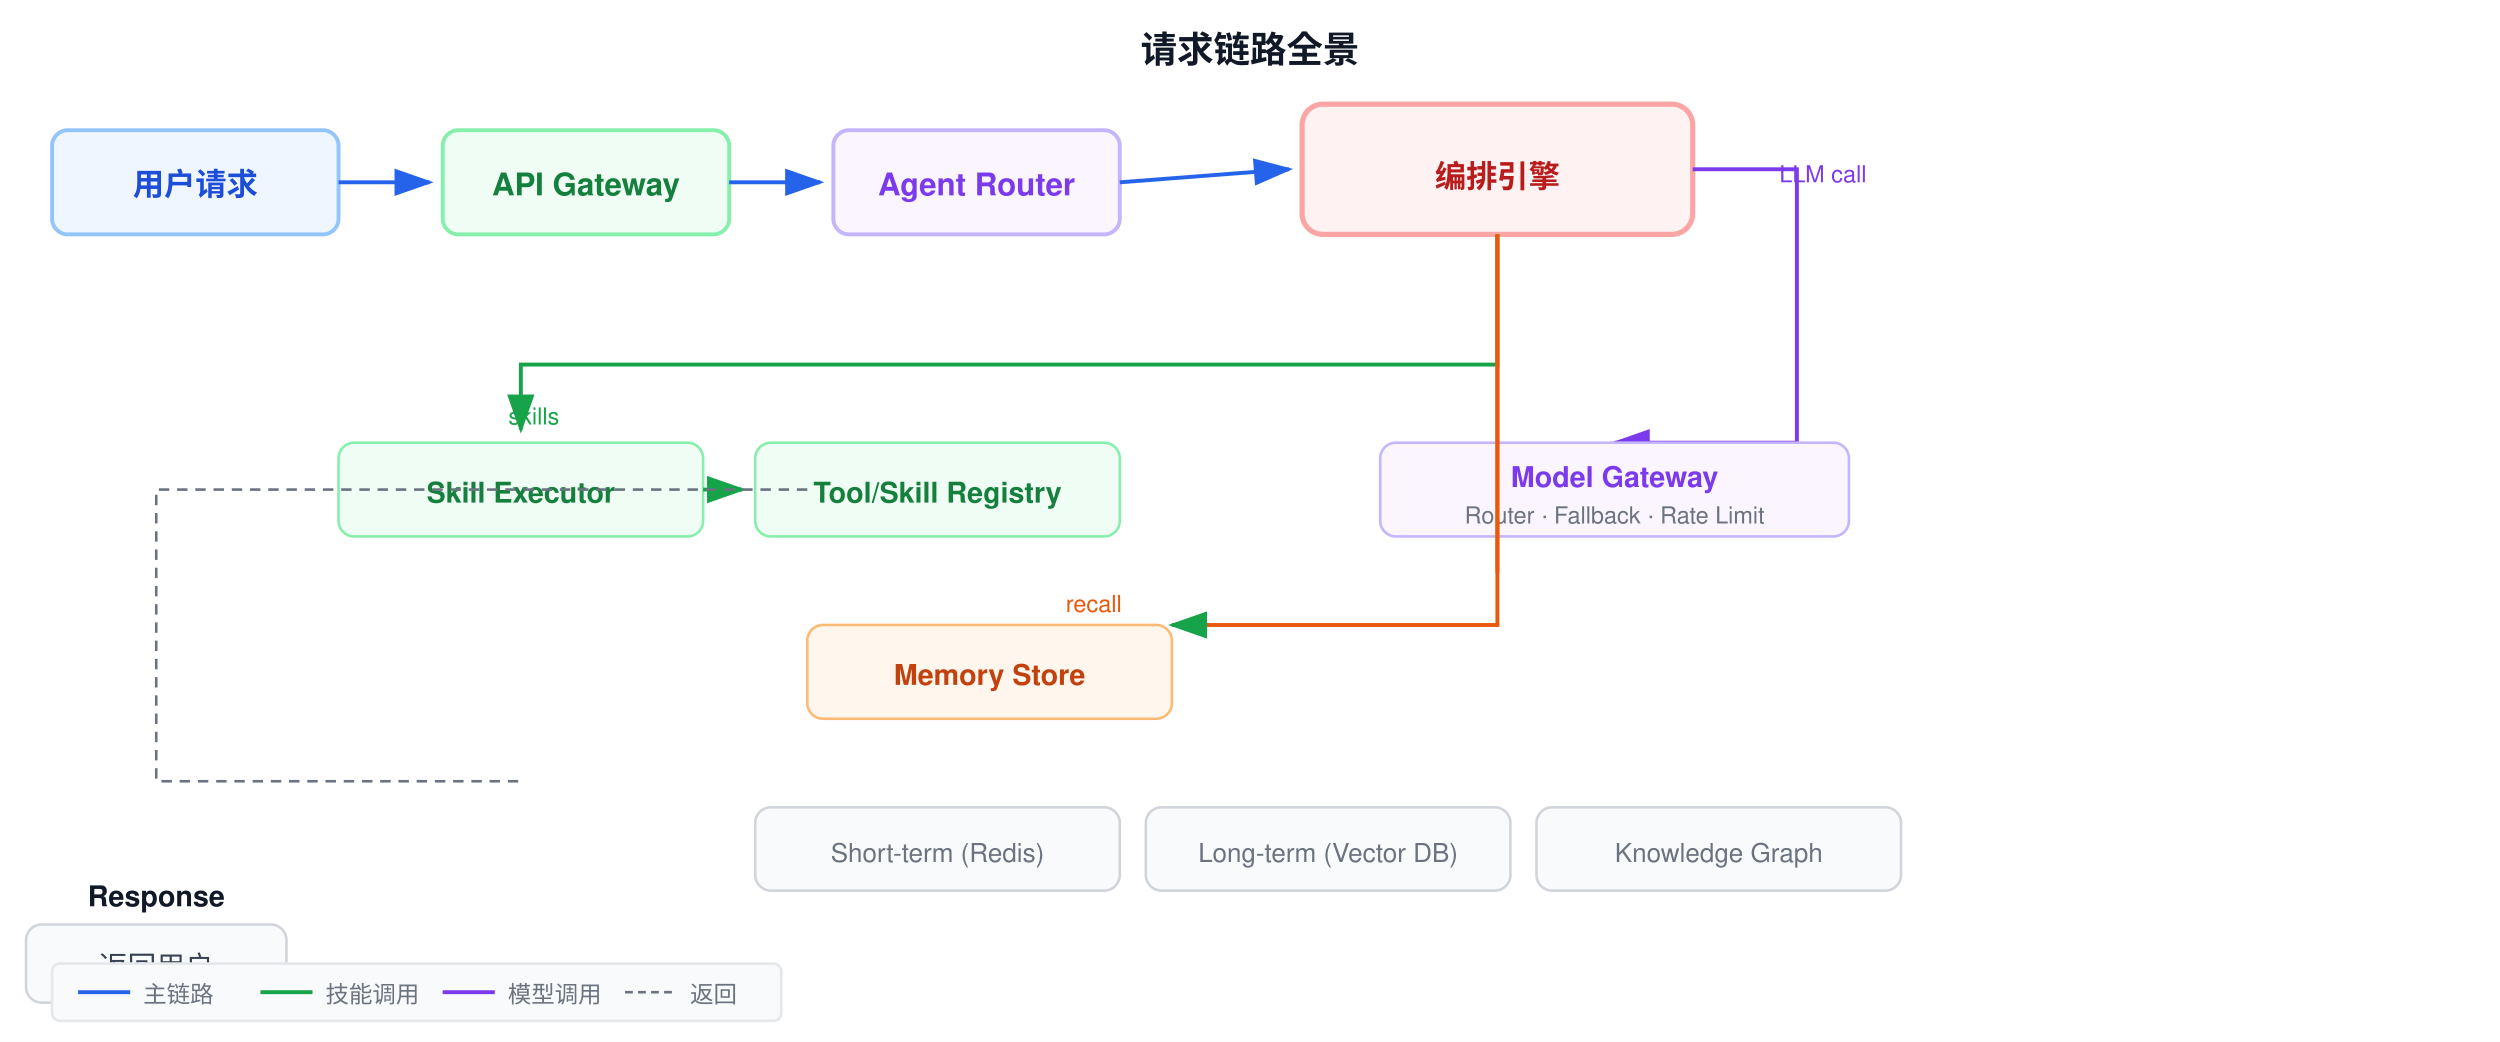
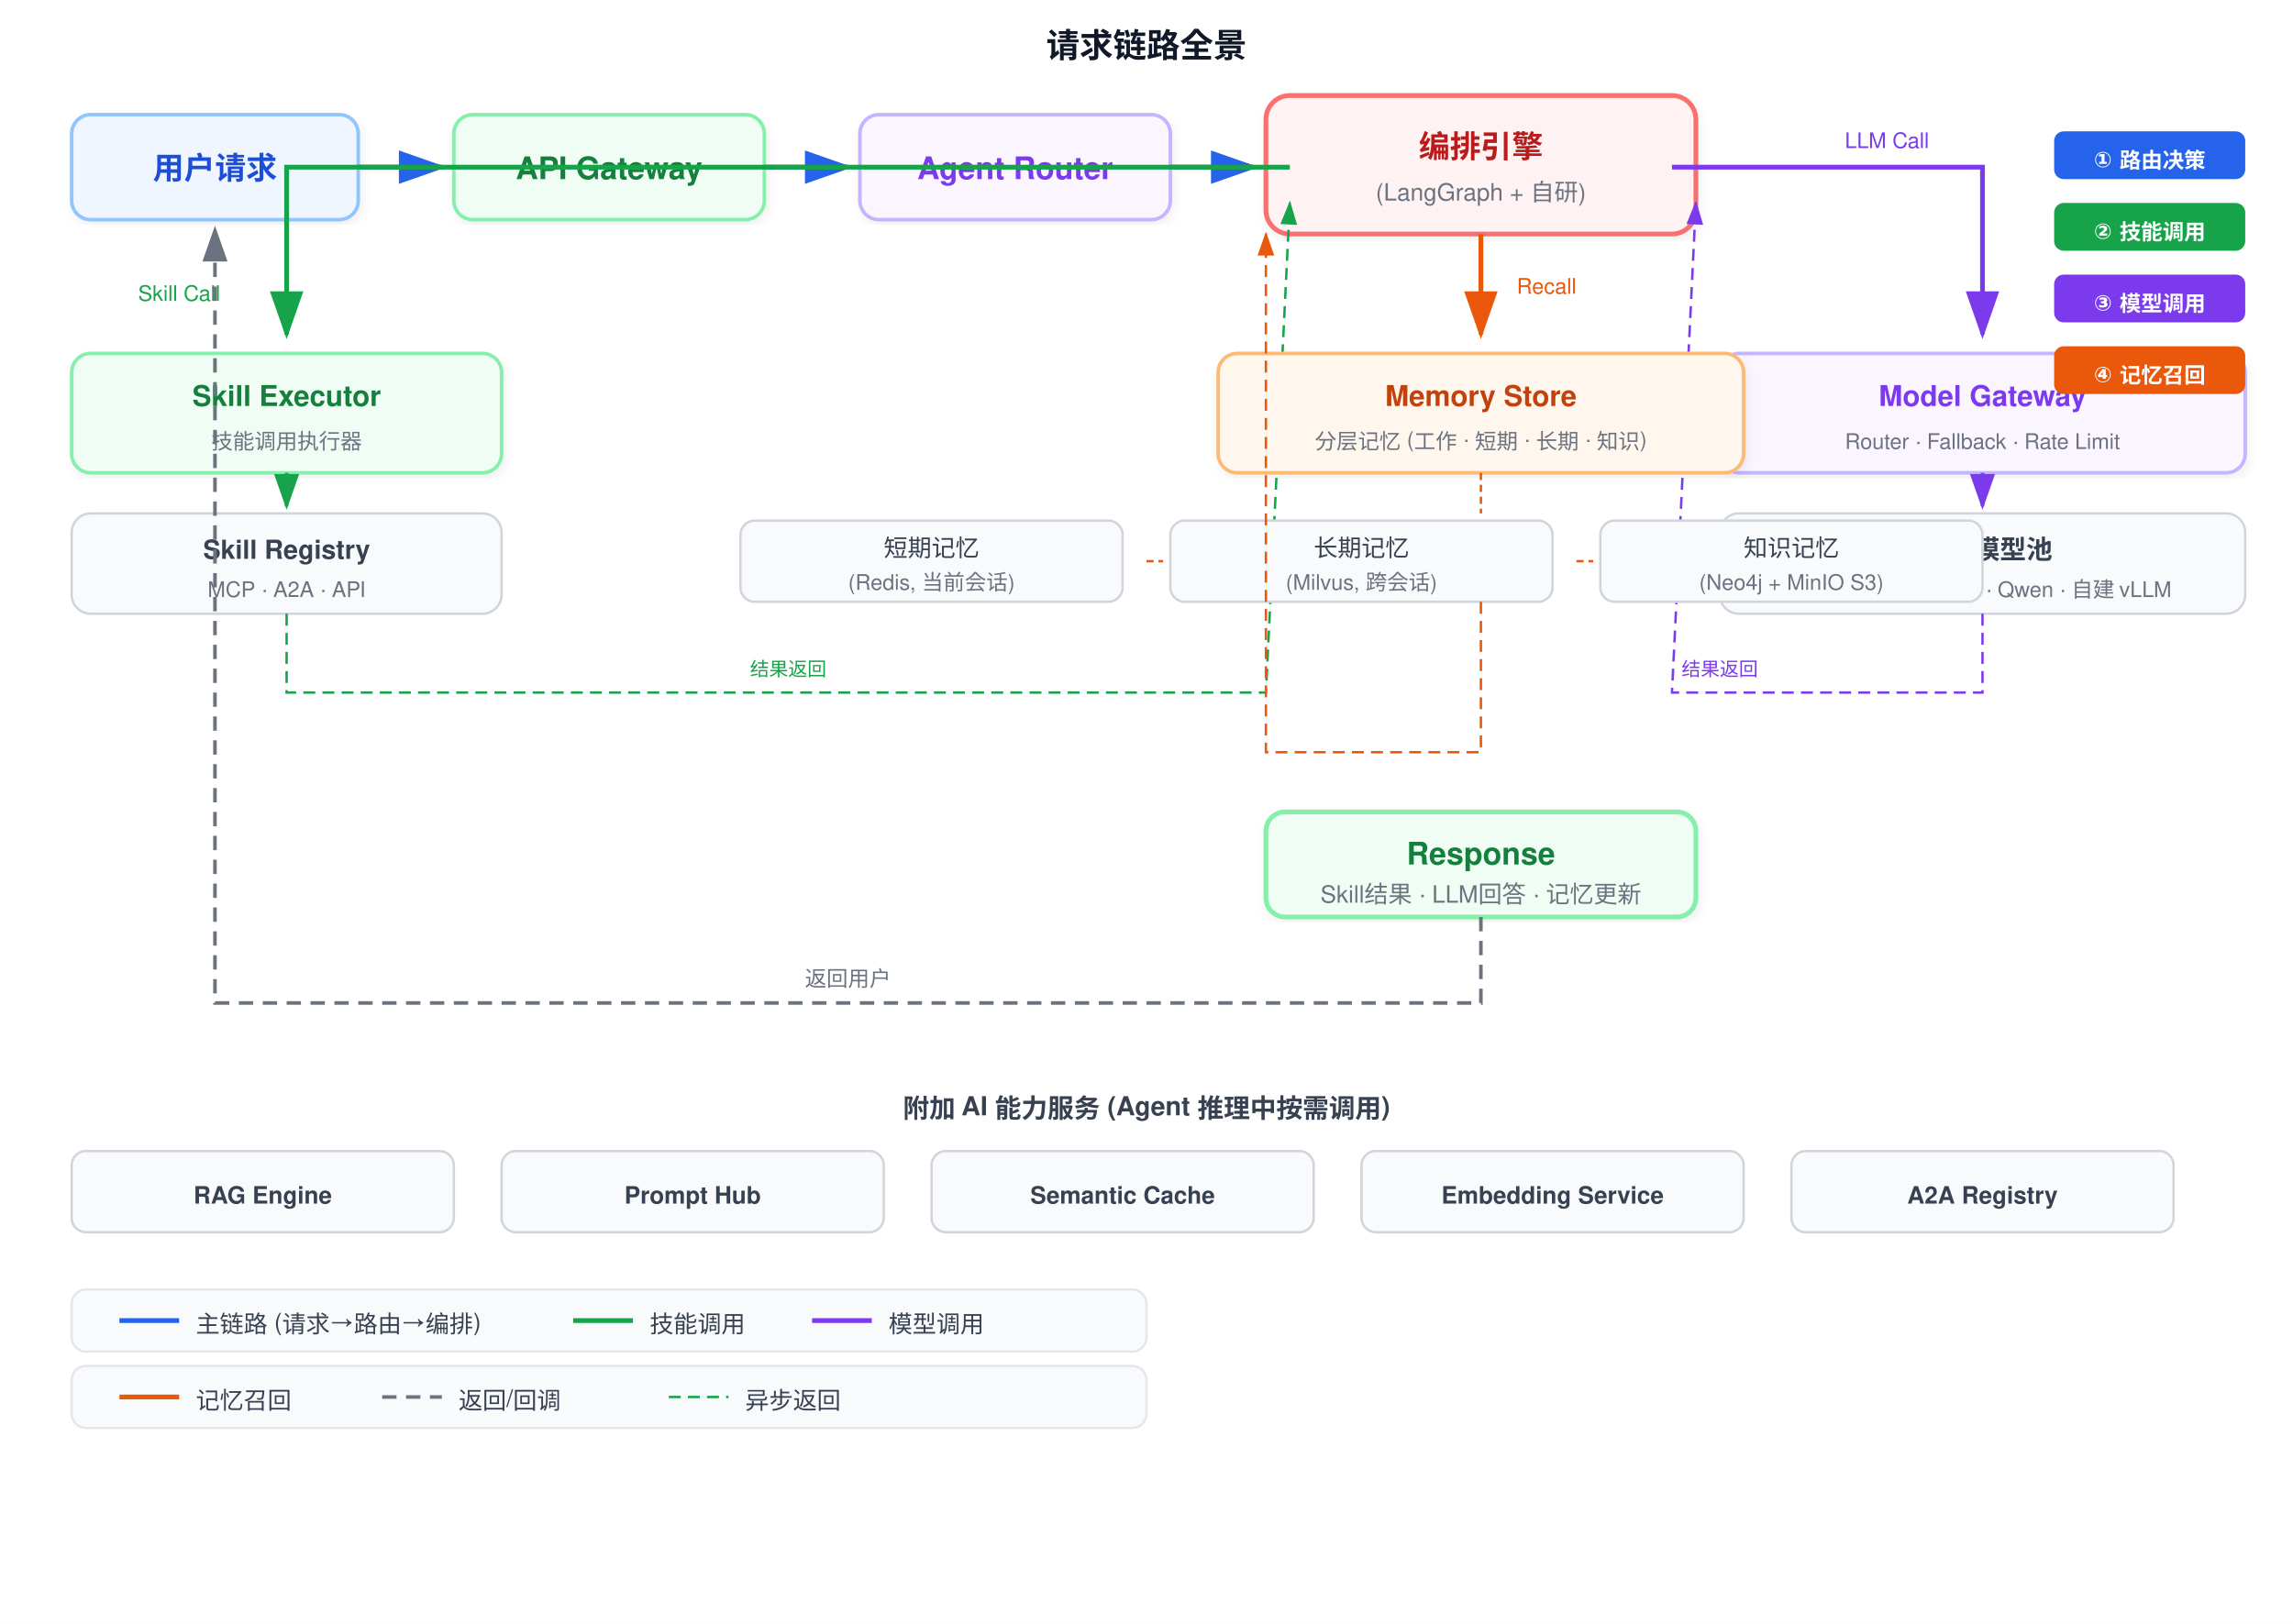
- <svg xmlns="http://www.w3.org/2000/svg" viewBox="0 0 960 400">
+ <svg xmlns="http://www.w3.org/2000/svg" viewBox="0 0 960 680">
  <defs>
    <marker id="arrow-blue" markerWidth="10" markerHeight="7" refX="9" refY="3.5" orient="auto">
      <polygon points="0 0, 10 3.5, 0 7" fill="#2563eb" />
    </marker>
    <marker id="arrow-green" markerWidth="10" markerHeight="7" refX="9" refY="3.5" orient="auto">
      <polygon points="0 0, 10 3.5, 0 7" fill="#16a34a" />
    </marker>
    <marker id="arrow-purple" markerWidth="10" markerHeight="7" refX="9" refY="3.5" orient="auto">
      <polygon points="0 0, 10 3.5, 0 7" fill="#7c3aed" />
    </marker>
+     <marker id="arrow-orange" markerWidth="10" markerHeight="7" refX="9" refY="3.5" orient="auto">
+       <polygon points="0 0, 10 3.5, 0 7" fill="#ea580c" />
+     </marker>
+     <marker id="arrow-gray" markerWidth="10" markerHeight="7" refX="9" refY="3.5" orient="auto">
+       <polygon points="0 0, 10 3.5, 0 7" fill="#6b7280" />
+     </marker>
+     <filter id="shadow" x="-3%" y="-3%" width="108%" height="108%">
+       <feDropShadow dx="1" dy="2" stdDeviation="2" flood-opacity="0.06" />
+     </filter>
  </defs>
-   <style>
-     text { font-family: "Helvetica Neue", Helvetica, Arial, "PingFang SC", "Microsoft YaHei", sans-serif; }
-   </style>
-   <rect width="960" height="400" fill="#ffffff" />
+   <style>text { font-family: "Helvetica Neue", Helvetica, Arial, "PingFang SC", "Microsoft YaHei", sans-serif; }</style>
+   <rect width="960" height="680" fill="#ffffff" />
  <text x="480" y="24" text-anchor="middle" font-size="14" font-weight="600" fill="#111827">请求链路全景</text>
-   <rect x="20" y="50" width="110" height="40" rx="6" fill="#eff6ff" stroke="#93c5fd" stroke-width="1.5" />
-   <text x="75" y="75" text-anchor="middle" font-size="12" font-weight="600" fill="#1d4ed8">用户请求</text>
-   <rect x="170" y="50" width="110" height="40" rx="6" fill="#f0fdf4" stroke="#86efac" stroke-width="1.5" />
-   <text x="225" y="75" text-anchor="middle" font-size="12" font-weight="600" fill="#15803d">API Gateway</text>
-   <rect x="320" y="50" width="110" height="40" rx="6" fill="#faf5ff" stroke="#c4b5fd" stroke-width="1.5" />
-   <text x="375" y="75" text-anchor="middle" font-size="12" font-weight="600" fill="#7c3aed">Agent Router</text>
-   <rect x="500" y="40" width="150" height="50" rx="8" fill="#fef2f2" stroke="#fca5a5" stroke-width="2" />
-   <text x="575" y="72" text-anchor="middle" font-size="12" font-weight="600" fill="#b91c1c">编排引擎</text>
-   <line x1="130" y1="70" x2="165" y2="70" stroke="#2563eb" stroke-width="1.5" marker-end="url(#arrow-blue)" />
-   <line x1="280" y1="70" x2="315" y2="70" stroke="#2563eb" stroke-width="1.5" marker-end="url(#arrow-blue)" />
-   <line x1="430" y1="70" x2="495" y2="65" stroke="#2563eb" stroke-width="1.5" marker-end="url(#arrow-blue)" />
-   <path d="M 575 90 L 575 140 L 200 140 L 200 165" stroke="#16a34a" stroke-width="1.5" fill="none" marker-end="url(#arrow-green)" />
-   <rect x="130" y="170" width="140" height="36" rx="6" fill="#f0fdf4" stroke="#86efac" stroke-width="1" />
-   <text x="200" y="193" text-anchor="middle" font-size="11" font-weight="600" fill="#15803d">Skill Executor</text>
-   <rect x="290" y="170" width="140" height="36" rx="6" fill="#f0fdf4" stroke="#86efac" stroke-width="1" />
-   <text x="360" y="193" text-anchor="middle" font-size="11" font-weight="600" fill="#15803d">Tool/Skill Registry</text>
-   <line x1="270" y1="188" x2="285" y2="188" stroke="#16a34a" stroke-width="1.5" marker-end="url(#arrow-green)" />
-   <text x="205" y="163" text-anchor="middle" font-size="9" fill="#16a34a">skills</text>
-   <path d="M 650 65 L 690 65 L 690 170 L 620 170" stroke="#7c3aed" stroke-width="1.5" fill="none" marker-end="url(#arrow-purple)" />
-   <rect x="530" y="170" width="180" height="36" rx="6" fill="#faf5ff" stroke="#c4b5fd" stroke-width="1" />
-   <text x="620" y="187" text-anchor="middle" font-size="11" font-weight="600" fill="#7c3aed">Model Gateway</text>
-   <text x="620" y="201" text-anchor="middle" font-size="9" fill="#6b7280">Router · Fallback · Rate Limit</text>
-   <text x="700" y="70" text-anchor="middle" font-size="9" fill="#7c3aed">LLM call</text>
-   <path d="M 575 90 L 575 240 L 450 240" stroke="#ea580c" stroke-width="1.5" fill="none" marker-end="url(#arrow-green)" />
-   <path d="M 575 90 L 575 220" stroke="#ea580c" stroke-width="1.5" fill="none" />
-   <rect x="310" y="240" width="140" height="36" rx="6" fill="#fff7ed" stroke="#fdba74" stroke-width="1" />
-   <text x="380" y="263" text-anchor="middle" font-size="11" font-weight="600" fill="#c2410c">Memory Store</text>
-   <text x="420" y="235" text-anchor="middle" font-size="9" fill="#ea580c">recall</text>
-   <rect x="290" y="310" width="140" height="32" rx="6" fill="#f9fafb" stroke="#d1d5db" stroke-width="1" />
-   <text x="360" y="331" text-anchor="middle" font-size="10" fill="#6b7280">Short-term (Redis)</text>
-   <rect x="440" y="310" width="140" height="32" rx="6" fill="#f9fafb" stroke="#d1d5db" stroke-width="1" />
-   <text x="510" y="331" text-anchor="middle" font-size="10" fill="#6b7280">Long-term (Vector DB)</text>
-   <rect x="590" y="310" width="140" height="32" rx="6" fill="#f9fafb" stroke="#d1d5db" stroke-width="1" />
-   <text x="660" y="331" text-anchor="middle" font-size="10" fill="#6b7280">Knowledge Graph</text>
-   <path d="M 310 188 L 60 188 L 60 300 L 200 300" stroke="#6b7280" stroke-width="1" stroke-dasharray="4,3" fill="none" />
-   <text x="60" y="348" text-anchor="middle" font-size="11" font-weight="600" fill="#111827">Response</text>
-   <rect x="10" y="355" width="100" height="30" rx="6" fill="#f9fafb" stroke="#d1d5db" stroke-width="1" />
-   <text x="60" y="375" text-anchor="middle" font-size="11" fill="#374151">返回用户</text>
-   <rect x="20" y="370" width="280" height="22" rx="3" fill="#f9fafb" stroke="#e5e7eb" stroke-width="1" />
-   <line x1="30" y1="381" x2="50" y2="381" stroke="#2563eb" stroke-width="1.5" />
-   <text x="55" y="385" font-size="9" fill="#6b7280">主链路</text>
-   <line x1="100" y1="381" x2="120" y2="381" stroke="#16a34a" stroke-width="1.5" />
-   <text x="125" y="385" font-size="9" fill="#6b7280">技能调用</text>
-   <line x1="170" y1="381" x2="190" y2="381" stroke="#7c3aed" stroke-width="1.5" />
-   <text x="195" y="385" font-size="9" fill="#6b7280">模型调用</text>
-   <line x1="240" y1="381" x2="260" y2="381" stroke="#6b7280" stroke-width="1" stroke-dasharray="3,2" />
-   <text x="265" y="385" font-size="9" fill="#6b7280">返回</text>
+   <rect x="30" y="48" width="120" height="44" rx="8" fill="#eff6ff" stroke="#93c5fd" stroke-width="1.5" filter="url(#shadow)" />
+   <text x="90" y="75" text-anchor="middle" font-size="13" font-weight="600" fill="#1d4ed8">用户请求</text>
+   <line x1="150" y1="70" x2="185" y2="70" stroke="#2563eb" stroke-width="2" marker-end="url(#arrow-blue)" />
+   <rect x="190" y="48" width="130" height="44" rx="8" fill="#f0fdf4" stroke="#86efac" stroke-width="1.5" filter="url(#shadow)" />
+   <text x="255" y="75" text-anchor="middle" font-size="13" font-weight="600" fill="#15803d">API Gateway</text>
+   <line x1="320" y1="70" x2="355" y2="70" stroke="#2563eb" stroke-width="2" marker-end="url(#arrow-blue)" />
+   <rect x="360" y="48" width="130" height="44" rx="8" fill="#faf5ff" stroke="#c4b5fd" stroke-width="1.5" filter="url(#shadow)" />
+   <text x="425" y="75" text-anchor="middle" font-size="13" font-weight="600" fill="#7c3aed">Agent Router</text>
+   <line x1="490" y1="70" x2="525" y2="70" stroke="#2563eb" stroke-width="2" marker-end="url(#arrow-blue)" />
+   <rect x="530" y="40" width="180" height="58" rx="10" fill="#fef2f2" stroke="#f87171" stroke-width="2" filter="url(#shadow)" />
+   <text x="620" y="66" text-anchor="middle" font-size="13" font-weight="600" fill="#b91c1c">编排引擎</text>
+   <text x="620" y="84" text-anchor="middle" font-size="10" fill="#6b7280">(LangGraph + 自研)</text>
+   <path d="M 540 70 L 120 70 L 120 140" stroke="#16a34a" stroke-width="2" fill="none" marker-end="url(#arrow-green)" />
+   <rect x="30" y="148" width="180" height="50" rx="8" fill="#f0fdf4" stroke="#86efac" stroke-width="1.5" filter="url(#shadow)" />
+   <text x="120" y="170" text-anchor="middle" font-size="12" font-weight="600" fill="#15803d">Skill Executor</text>
+   <text x="120" y="188" text-anchor="middle" font-size="9" fill="#6b7280">技能调用执行器</text>
+   <text x="75" y="126" text-anchor="middle" font-size="9" fill="#16a34a">Skill Call</text>
+   <rect x="30" y="215" width="180" height="42" rx="8" fill="#f9fafb" stroke="#d1d5db" stroke-width="1" />
+   <text x="120" y="234" text-anchor="middle" font-size="11" font-weight="600" fill="#374151">Skill Registry</text>
+   <text x="120" y="250" text-anchor="middle" font-size="9" fill="#6b7280">MCP · A2A · API</text>
+   <line x1="120" y1="198" x2="120" y2="212" stroke="#16a34a" stroke-width="1.5" marker-end="url(#arrow-green)" />
+   <path d="M 120 257 L 120 290 L 530 290 L 540 85" stroke="#16a34a" stroke-width="1" stroke-dasharray="5,3" fill="none" marker-end="url(#arrow-green)" />
+   <text x="330" y="283" text-anchor="middle" font-size="8" fill="#16a34a">结果返回</text>
+   <path d="M 700 70 L 830 70 L 830 140" stroke="#7c3aed" stroke-width="2" fill="none" marker-end="url(#arrow-purple)" />
+   <text x="790" y="62" text-anchor="middle" font-size="9" fill="#7c3aed">LLM Call</text>
+   <rect x="720" y="148" width="220" height="50" rx="8" fill="#faf5ff" stroke="#c4b5fd" stroke-width="1.5" filter="url(#shadow)" />
+   <text x="830" y="170" text-anchor="middle" font-size="12" font-weight="600" fill="#7c3aed">Model Gateway</text>
+   <text x="830" y="188" text-anchor="middle" font-size="9" fill="#6b7280">Router · Fallback · Rate Limit</text>
+   <rect x="720" y="215" width="220" height="42" rx="8" fill="#f9fafb" stroke="#d1d5db" stroke-width="1" />
+   <text x="830" y="234" text-anchor="middle" font-size="11" font-weight="600" fill="#374151">LLM 模型池</text>
+   <text x="830" y="250" text-anchor="middle" font-size="9" fill="#6b7280">Claude · DeepSeek · Qwen · 自建 vLLM</text>
+   <line x1="830" y1="198" x2="830" y2="212" stroke="#7c3aed" stroke-width="1.5" marker-end="url(#arrow-purple)" />
+   <path d="M 830 257 L 830 290 L 700 290 L 710 85" stroke="#7c3aed" stroke-width="1" stroke-dasharray="5,3" fill="none" marker-end="url(#arrow-purple)" />
+   <text x="720" y="283" text-anchor="middle" font-size="8" fill="#7c3aed">结果返回</text>
+   <path d="M 620 98 L 620 140" stroke="#ea580c" stroke-width="2" fill="none" marker-end="url(#arrow-orange)" />
+   <text x="635" y="123" font-size="9" fill="#ea580c">Recall</text>
+   <rect x="510" y="148" width="220" height="50" rx="8" fill="#fff7ed" stroke="#fdba74" stroke-width="1.5" filter="url(#shadow)" />
+   <text x="620" y="170" text-anchor="middle" font-size="12" font-weight="600" fill="#c2410c">Memory Store</text>
+   <text x="620" y="188" text-anchor="middle" font-size="9" fill="#6b7280">分层记忆 (工作 · 短期 · 长期 · 知识)</text>
+   <rect x="310" y="218" width="160" height="34" rx="6" fill="#f9fafb" stroke="#d1d5db" stroke-width="1" />
+   <text x="390" y="233" text-anchor="middle" font-size="10" fill="#374151">短期记忆</text>
+   <text x="390" y="247" text-anchor="middle" font-size="9" fill="#6b7280">(Redis, 当前会话)</text>
+   <rect x="490" y="218" width="160" height="34" rx="6" fill="#f9fafb" stroke="#d1d5db" stroke-width="1" />
+   <text x="570" y="233" text-anchor="middle" font-size="10" fill="#374151">长期记忆</text>
+   <text x="570" y="247" text-anchor="middle" font-size="9" fill="#6b7280">(Milvus, 跨会话)</text>
+   <rect x="670" y="218" width="160" height="34" rx="6" fill="#f9fafb" stroke="#d1d5db" stroke-width="1" />
+   <text x="750" y="233" text-anchor="middle" font-size="10" fill="#374151">知识记忆</text>
+   <text x="750" y="247" text-anchor="middle" font-size="9" fill="#6b7280">(Neo4j + MinIO S3)</text>
+   <line x1="620" y1="198" x2="620" y2="215" stroke="#ea580c" stroke-width="1" stroke-dasharray="3,2" />
+   <line x1="480" y1="235" x2="487" y2="235" stroke="#ea580c" stroke-width="1" stroke-dasharray="3,2" />
+   <line x1="660" y1="235" x2="667" y2="235" stroke="#ea580c" stroke-width="1" stroke-dasharray="3,2" />
+   <path d="M 620 252 L 620 315 L 530 315 L 530 98" stroke="#ea580c" stroke-width="1" stroke-dasharray="5,3" fill="none" marker-end="url(#arrow-orange)" />
+   <rect x="530" y="340" width="180" height="44" rx="8" fill="#f0fdf4" stroke="#86efac" stroke-width="2" filter="url(#shadow)" />
+   <text x="620" y="362" text-anchor="middle" font-size="13" font-weight="600" fill="#15803d">Response</text>
+   <text x="620" y="378" text-anchor="middle" font-size="10" fill="#6b7280">Skill结果 · LLM回答 · 记忆更新</text>
+   <path d="M 620 384 L 620 420 L 90 420 L 90 96" stroke="#6b7280" stroke-width="1.5" stroke-dasharray="6,4" fill="none" marker-end="url(#arrow-gray)" />
+   <text x="355" y="413" text-anchor="middle" font-size="9" fill="#6b7280">返回用户</text>
+   <rect x="860" y="55" width="80" height="20" rx="4" fill="#2563eb" />
+   <text x="900" y="70" text-anchor="middle" font-size="9" font-weight="600" fill="#fff">① 路由决策</text>
+   <rect x="860" y="85" width="80" height="20" rx="4" fill="#16a34a" />
+   <text x="900" y="100" text-anchor="middle" font-size="9" font-weight="600" fill="#fff">② 技能调用</text>
+   <rect x="860" y="115" width="80" height="20" rx="4" fill="#7c3aed" />
+   <text x="900" y="130" text-anchor="middle" font-size="9" font-weight="600" fill="#fff">③ 模型调用</text>
+   <rect x="860" y="145" width="80" height="20" rx="4" fill="#ea580c" />
+   <text x="900" y="160" text-anchor="middle" font-size="9" font-weight="600" fill="#fff">④ 记忆召回</text>
+   <text x="480" y="468" text-anchor="middle" font-size="11" font-weight="600" fill="#374151">附加 AI 能力服务 (Agent 推理中按需调用)</text>
+   <rect x="30" y="482" width="160" height="34" rx="6" fill="#f9fafb" stroke="#d1d5db" stroke-width="1" />
+   <text x="110" y="504" text-anchor="middle" font-size="10" font-weight="600" fill="#374151">RAG Engine</text>
+   <rect x="210" y="482" width="160" height="34" rx="6" fill="#f9fafb" stroke="#d1d5db" stroke-width="1" />
+   <text x="290" y="504" text-anchor="middle" font-size="10" font-weight="600" fill="#374151">Prompt Hub</text>
+   <rect x="390" y="482" width="160" height="34" rx="6" fill="#f9fafb" stroke="#d1d5db" stroke-width="1" />
+   <text x="470" y="504" text-anchor="middle" font-size="10" font-weight="600" fill="#374151">Semantic Cache</text>
+   <rect x="570" y="482" width="160" height="34" rx="6" fill="#f9fafb" stroke="#d1d5db" stroke-width="1" />
+   <text x="650" y="504" text-anchor="middle" font-size="10" font-weight="600" fill="#374151">Embedding Service</text>
+   <rect x="750" y="482" width="160" height="34" rx="6" fill="#f9fafb" stroke="#d1d5db" stroke-width="1" />
+   <text x="830" y="504" text-anchor="middle" font-size="10" font-weight="600" fill="#374151">A2A Registry</text>
+   <rect x="30" y="540" width="450" height="26" rx="6" fill="#f9fafb" stroke="#e5e7eb" stroke-width="1" />
+   <line x1="50" y1="553" x2="75" y2="553" stroke="#2563eb" stroke-width="2" />
+   <text x="82" y="558" font-size="10" fill="#374151">主链路 (请求→路由→编排)</text>
+   <line x1="240" y1="553" x2="265" y2="553" stroke="#16a34a" stroke-width="2" />
+   <text x="272" y="558" font-size="10" fill="#374151">技能调用</text>
+   <line x1="340" y1="553" x2="365" y2="553" stroke="#7c3aed" stroke-width="2" />
+   <text x="372" y="558" font-size="10" fill="#374151">模型调用</text>
+   <rect x="30" y="572" width="450" height="26" rx="6" fill="#f9fafb" stroke="#e5e7eb" stroke-width="1" />
+   <line x1="50" y1="585" x2="75" y2="585" stroke="#ea580c" stroke-width="2" />
+   <text x="82" y="590" font-size="10" fill="#374151">记忆召回</text>
+   <line x1="160" y1="585" x2="185" y2="585" stroke="#6b7280" stroke-width="1.5" stroke-dasharray="6,4" />
+   <text x="192" y="590" font-size="10" fill="#374151">返回/回调</text>
+   <line x1="280" y1="585" x2="305" y2="585" stroke="#16a34a" stroke-width="1" stroke-dasharray="5,3" />
+   <text x="312" y="590" font-size="10" fill="#374151">异步返回</text>
</svg>
